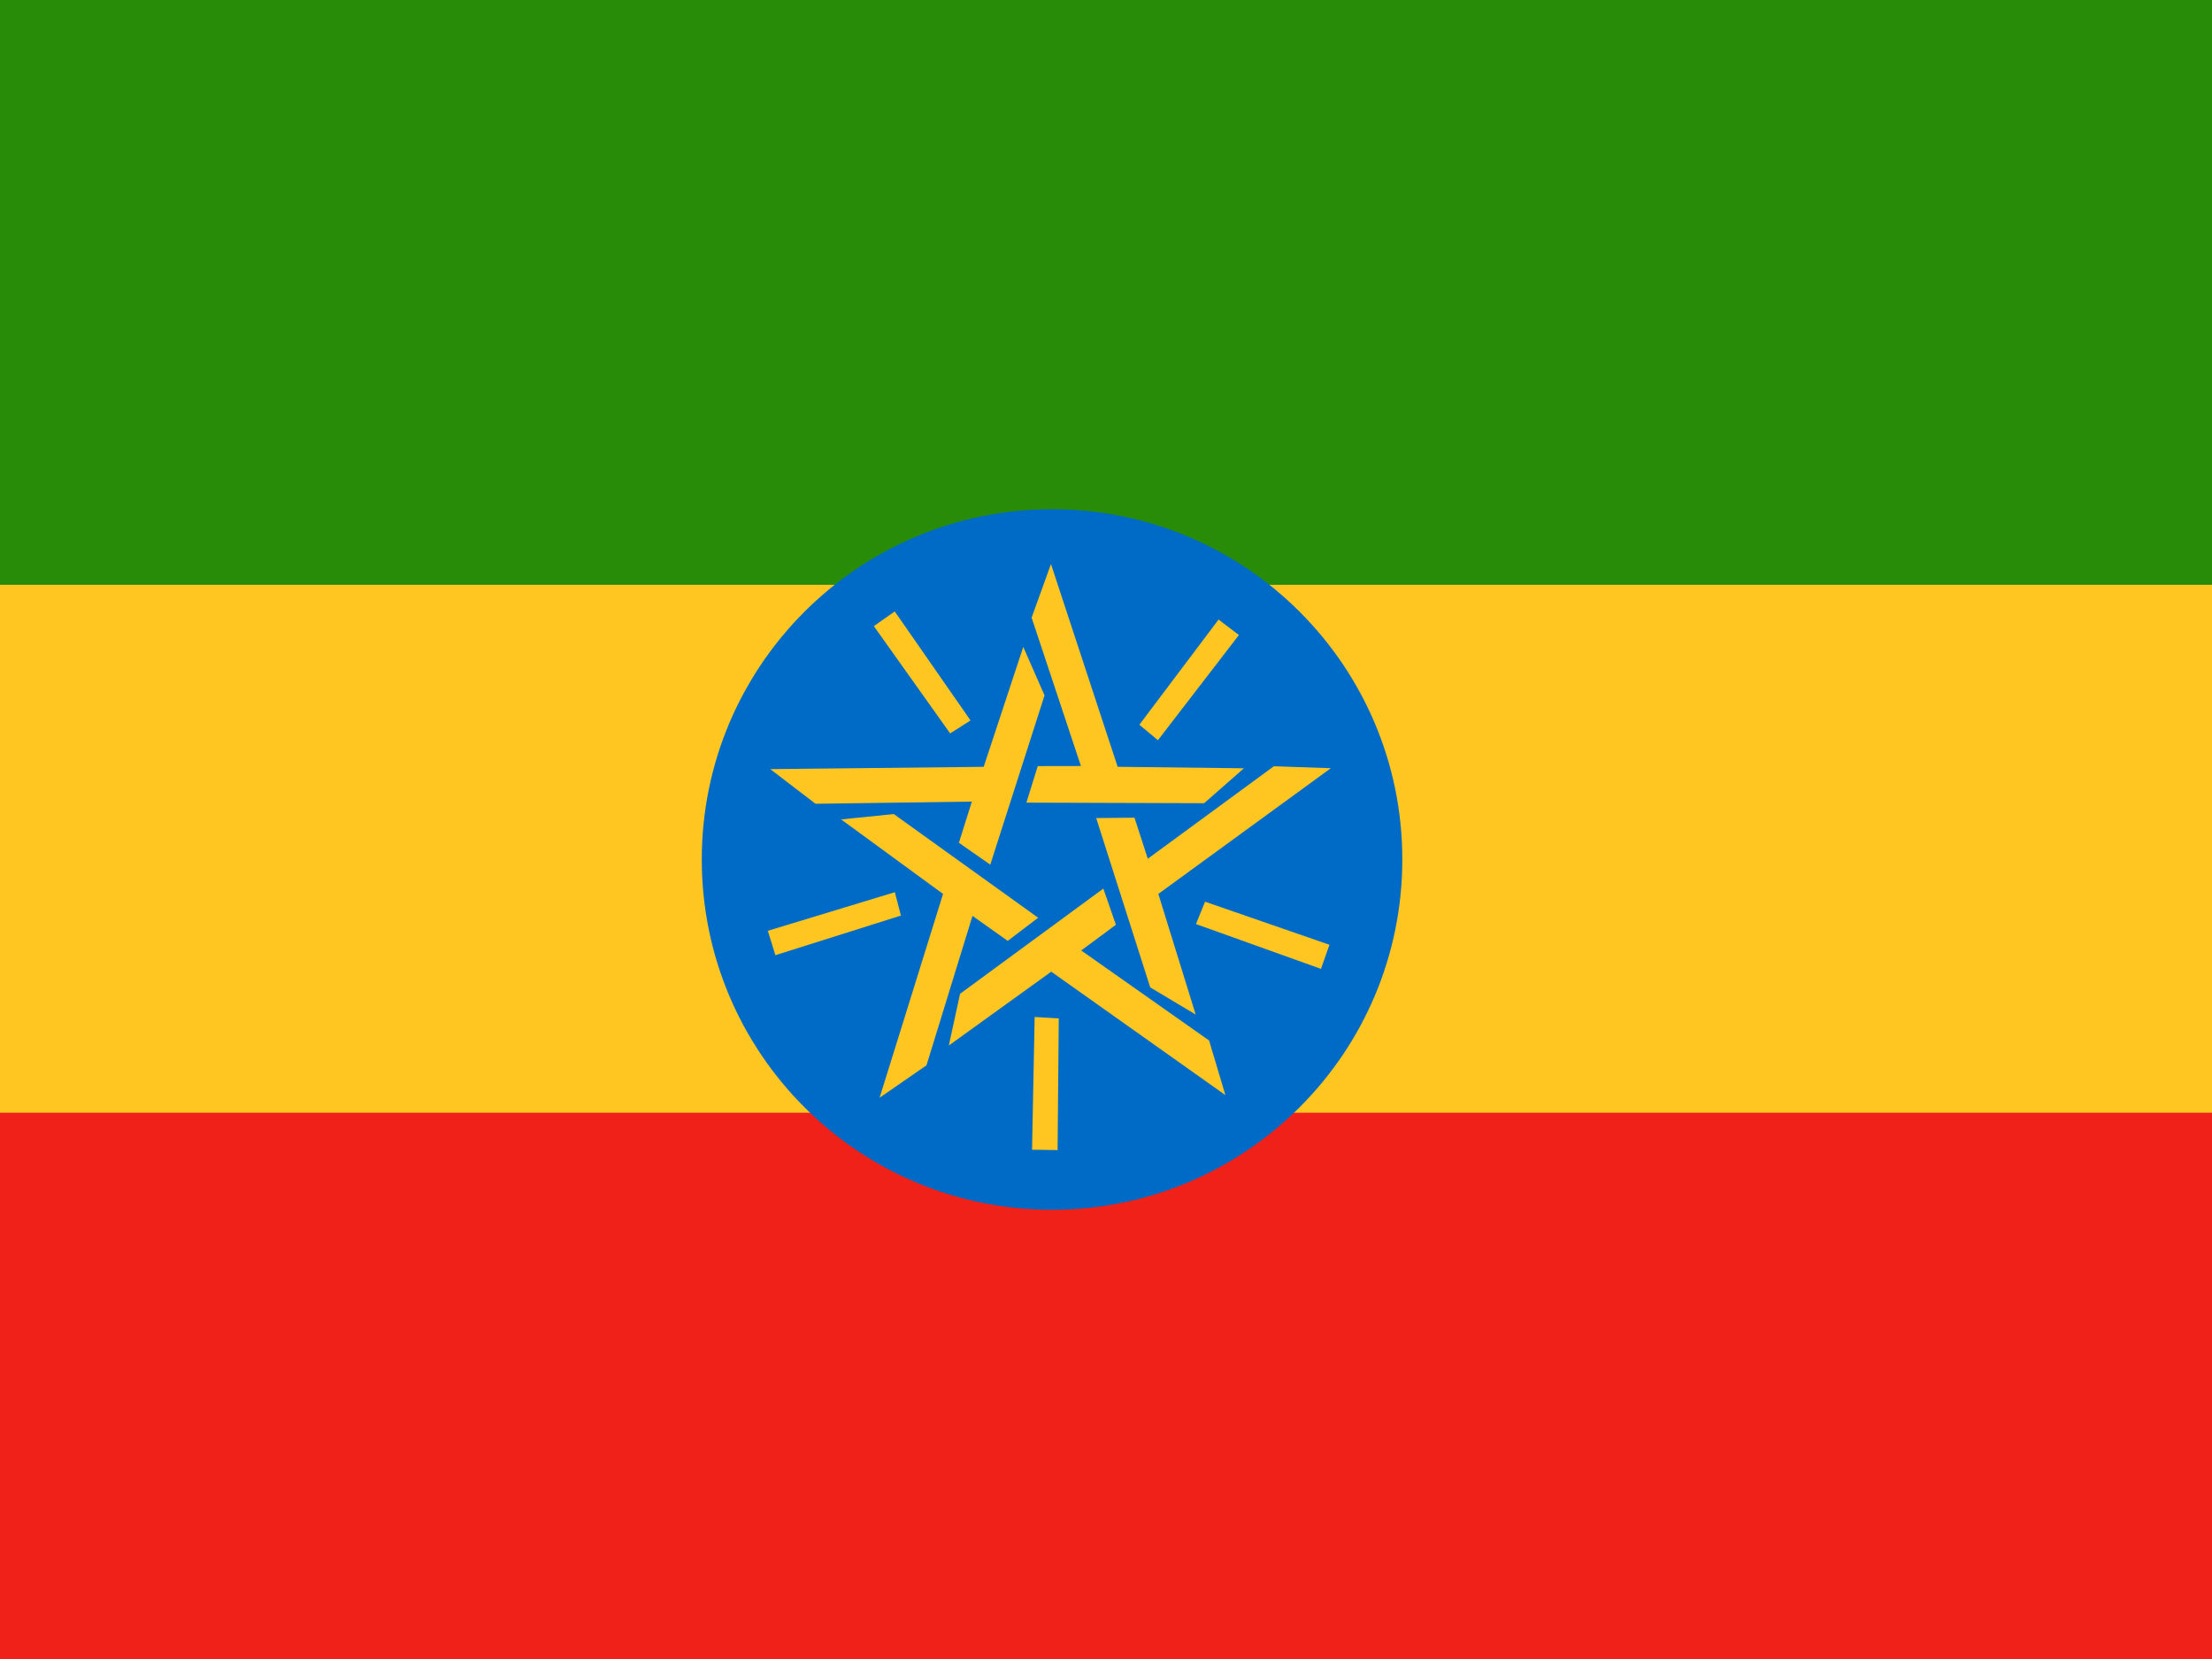
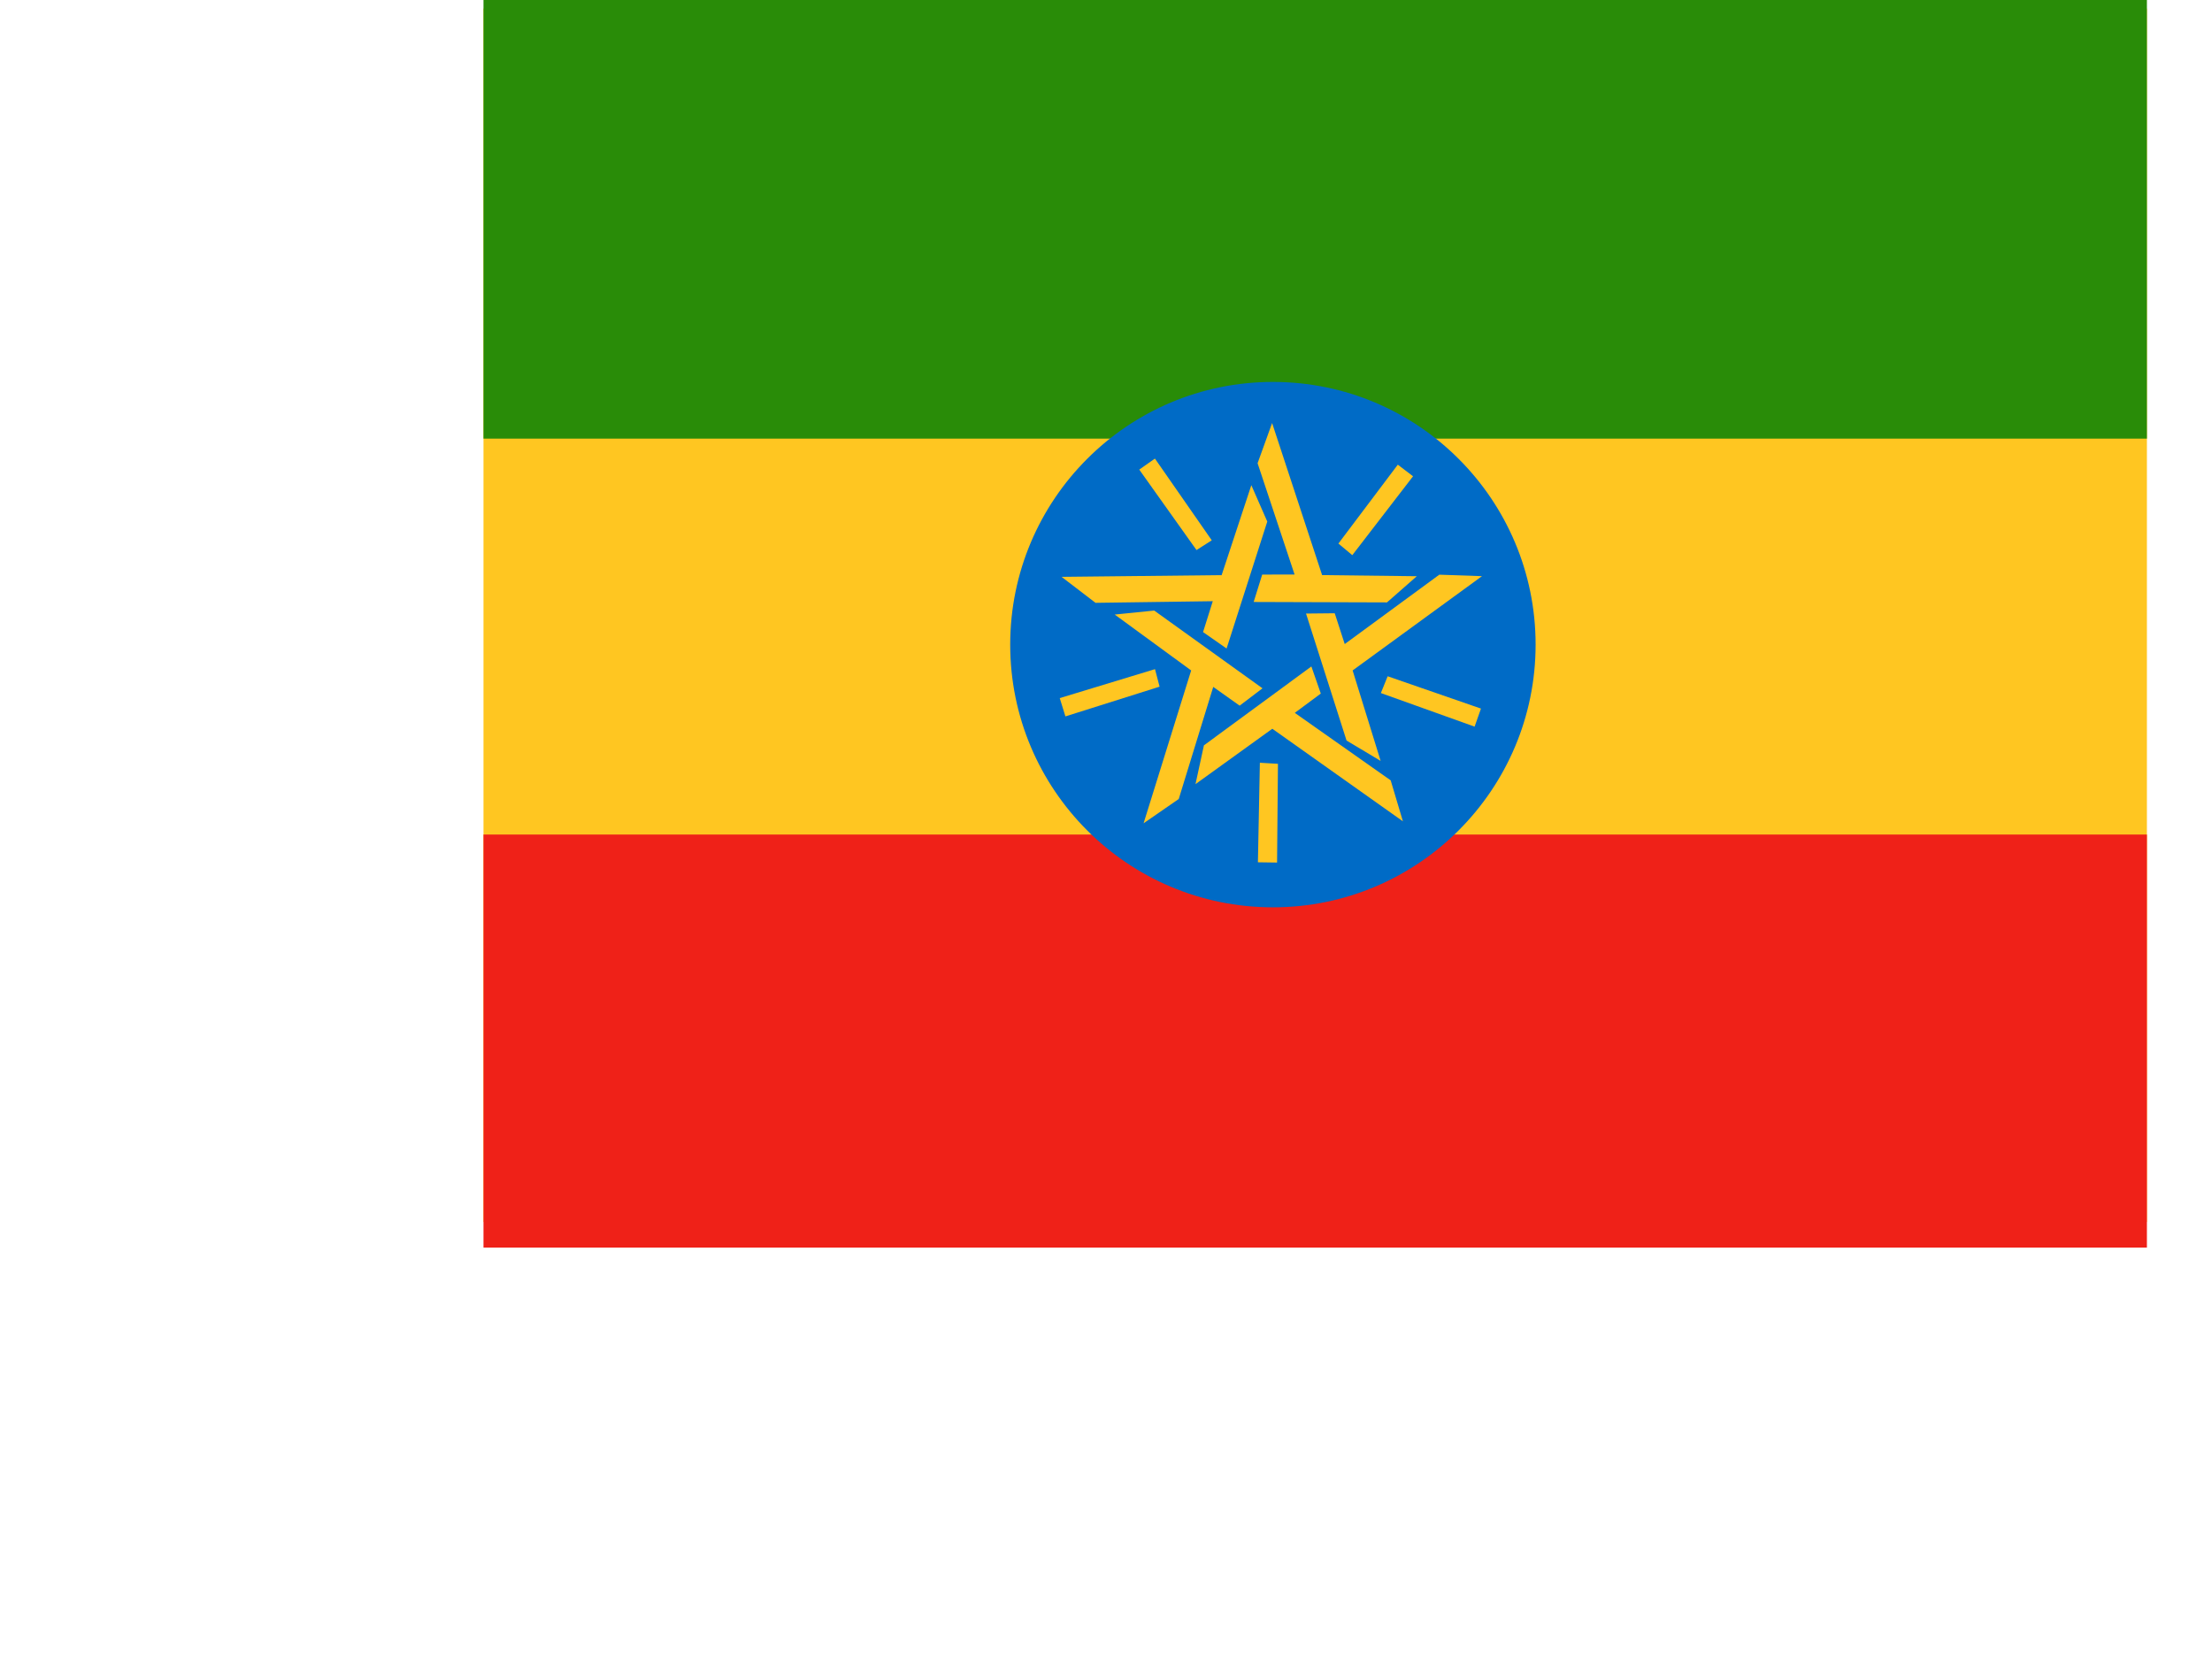
- <svg xmlns="http://www.w3.org/2000/svg" height="480" width="640" version="1">
+ <svg xmlns="http://www.w3.org/2000/svg" viewBox="0 0 480 640" height="480" width="640" version="1">
  <defs>
    <clipPath id="a">
      <path fill-opacity=".67" d="M-61.312 0h682.67v512h-682.67z" />
    </clipPath>
  </defs>
  <g fill-rule="evenodd" clip-path="url(#a)" transform="matrix(.94 0 0 .94 57.48 0)" stroke-width="1pt">
    <path fill="#ffc621" d="M-237.99 3.5h1037.9v498h-1037.9z" />
    <path fill="#ef2118" d="M-240 342.5H799.3V512H-240z" />
    <path fill="#298c08" d="M-237.99 0h1038v180h-1038z" />
    <ellipse cx="534.22" rx="199.65" cy="352.97" transform="matrix(.54 0 0 .54 -25.81 73.95)" ry="199.65" fill="#006bc6" />
    <path d="M214.25 188.2l-6.432 4.522 23.494 33.02 6.266-3.995-23.33-33.546zm29.41 77.942l-9.66-6.736 3.99-12.676-48.12.672-13.93-10.664 65.69-.708 12.184-36.908 6.545 14.924-16.7 52.098zm76.522-70.68l-6.254-4.764-24.378 32.374 5.703 4.766 24.93-32.375zM254.77 247.05l3.503-11.245 13.29-.024-15.182-45.67 5.958-16.5 20.524 62.408 38.864.46-12.248 10.748-54.71-.176zm90.672 51.165l2.615-7.415-38.295-13.262-2.785 6.89 38.465 13.786zm-69.18-46.416l11.778-.12 4.104 12.64 38.803-28.468 17.532.604-53.093 38.693 11.493 37.127-13.99-8.357-16.628-52.12zm-19.748 102.08l7.862.114.363-40.524-7.42-.443-.806 40.853zm21.944-80.366l3.867 11.125-10.673 7.917 39.353 27.705 5.016 16.81-53.596-37.99-31.528 22.73 3.462-15.924 44.1-32.375zM175.188 286.5l2.325 7.51 38.646-12.202-1.877-7.192L175.19 286.5zm83.21-4.02l-9.38 7.12-10.835-7.695-14.157 45.997-14.432 9.975 19.525-62.727-31.376-22.94 16.213-1.638 44.44 31.908z" fill="#ffc621" />
  </g>
</svg>
